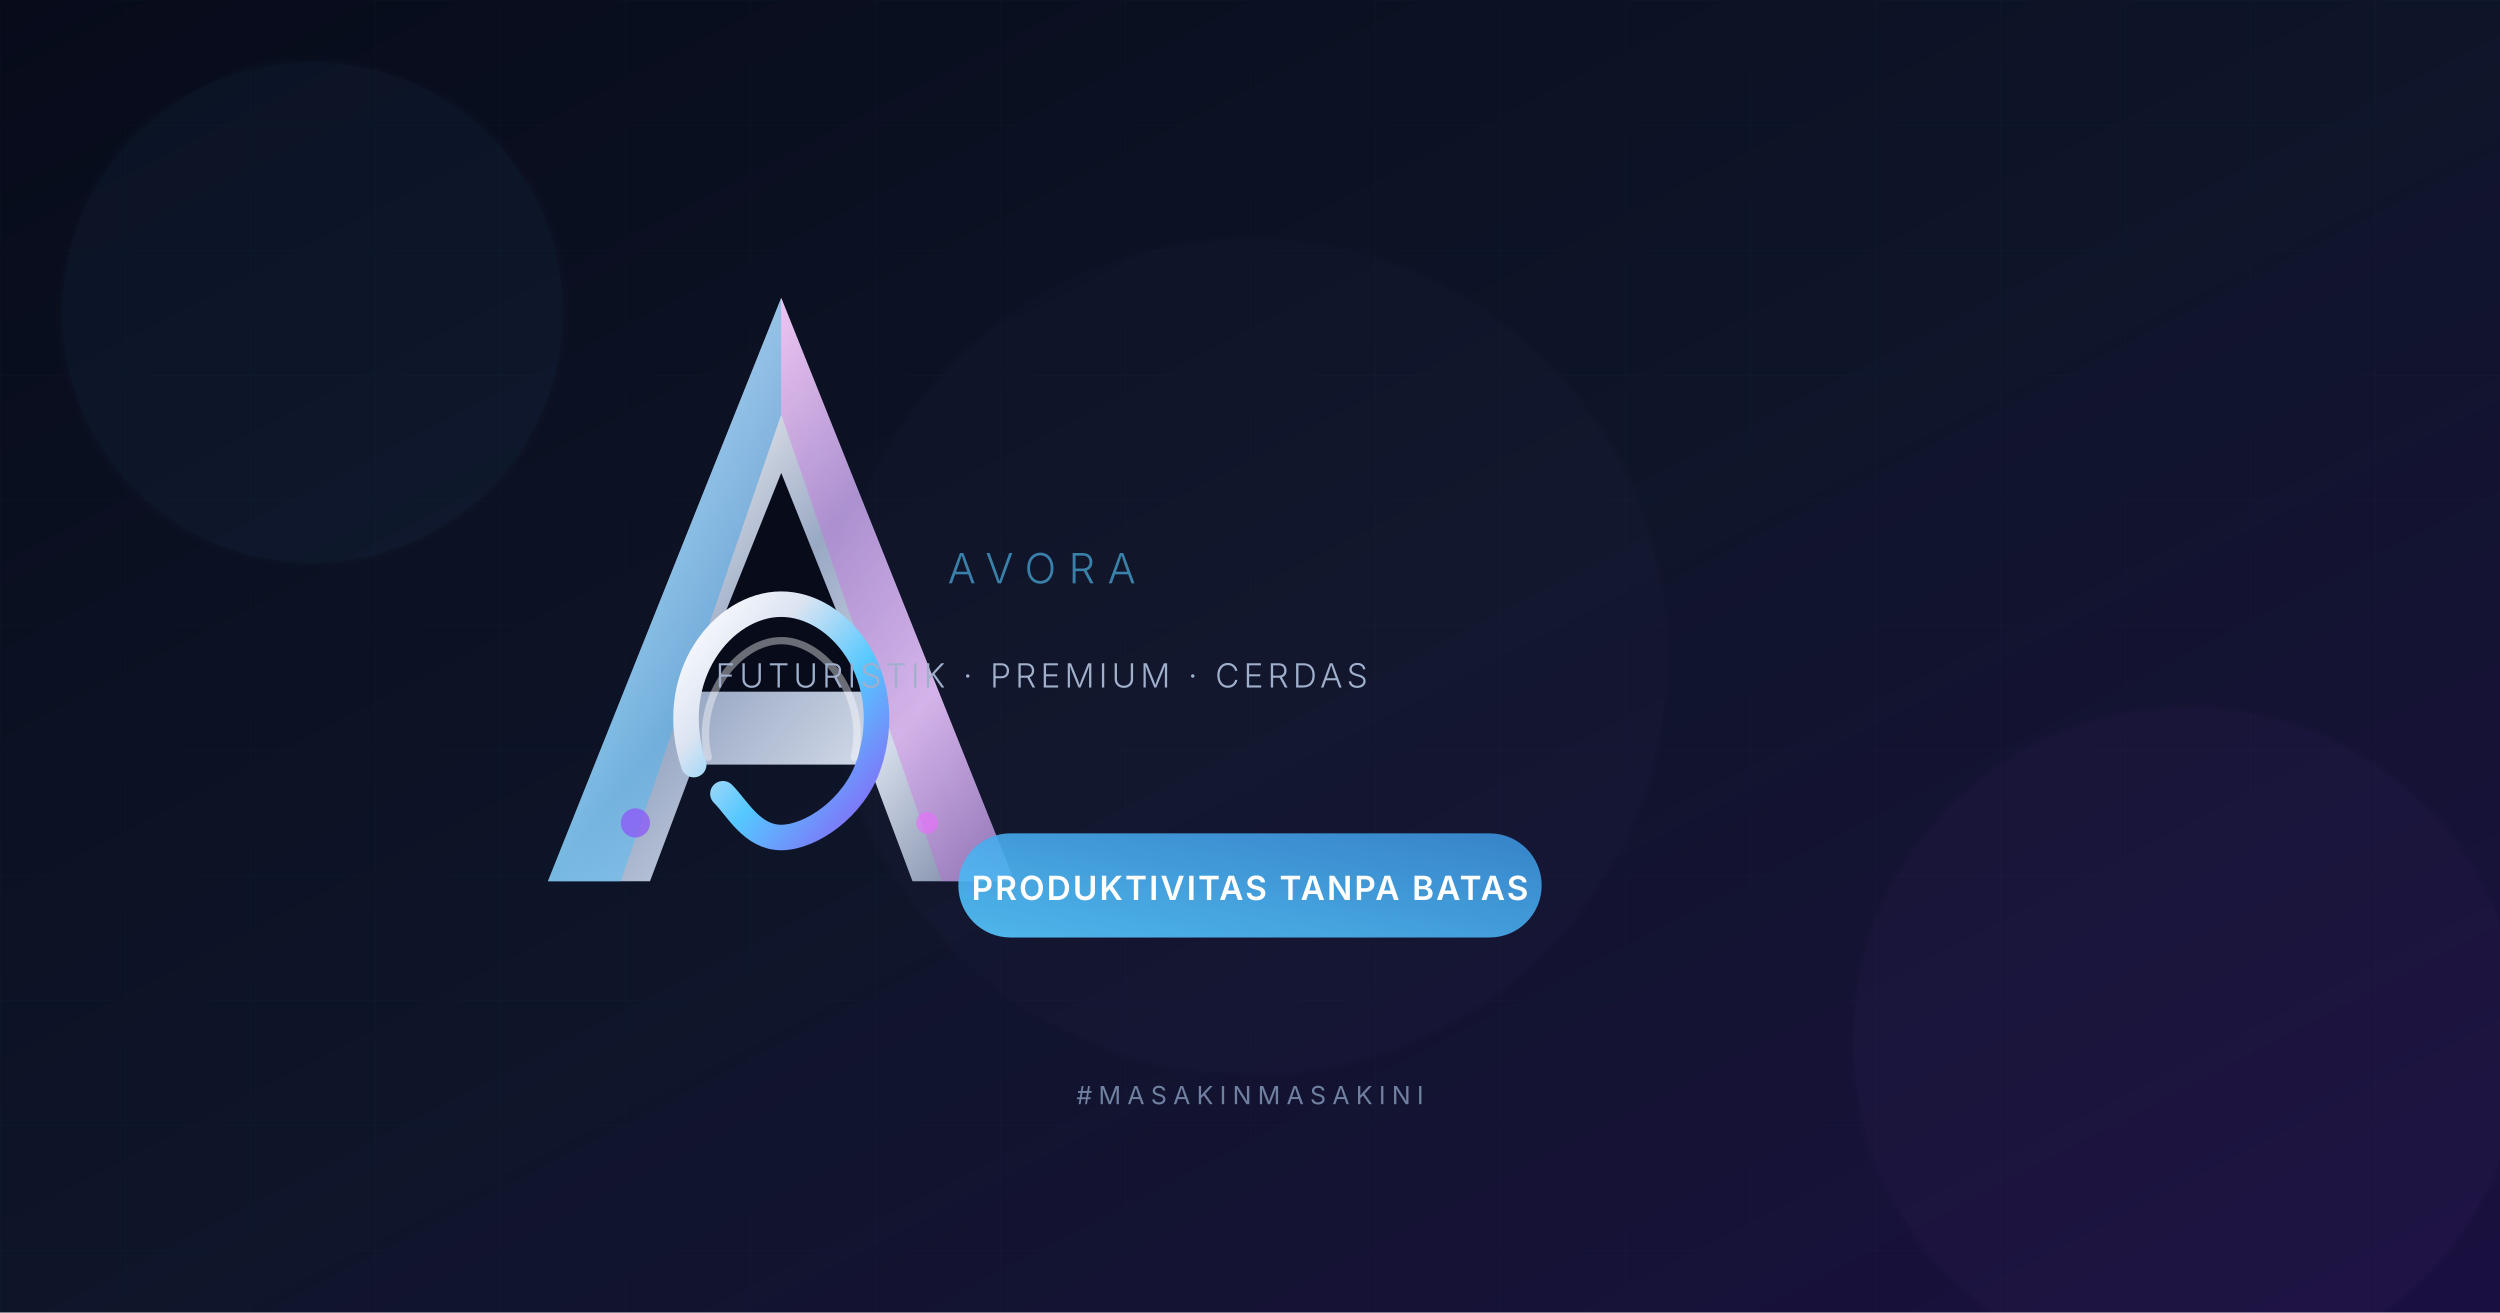
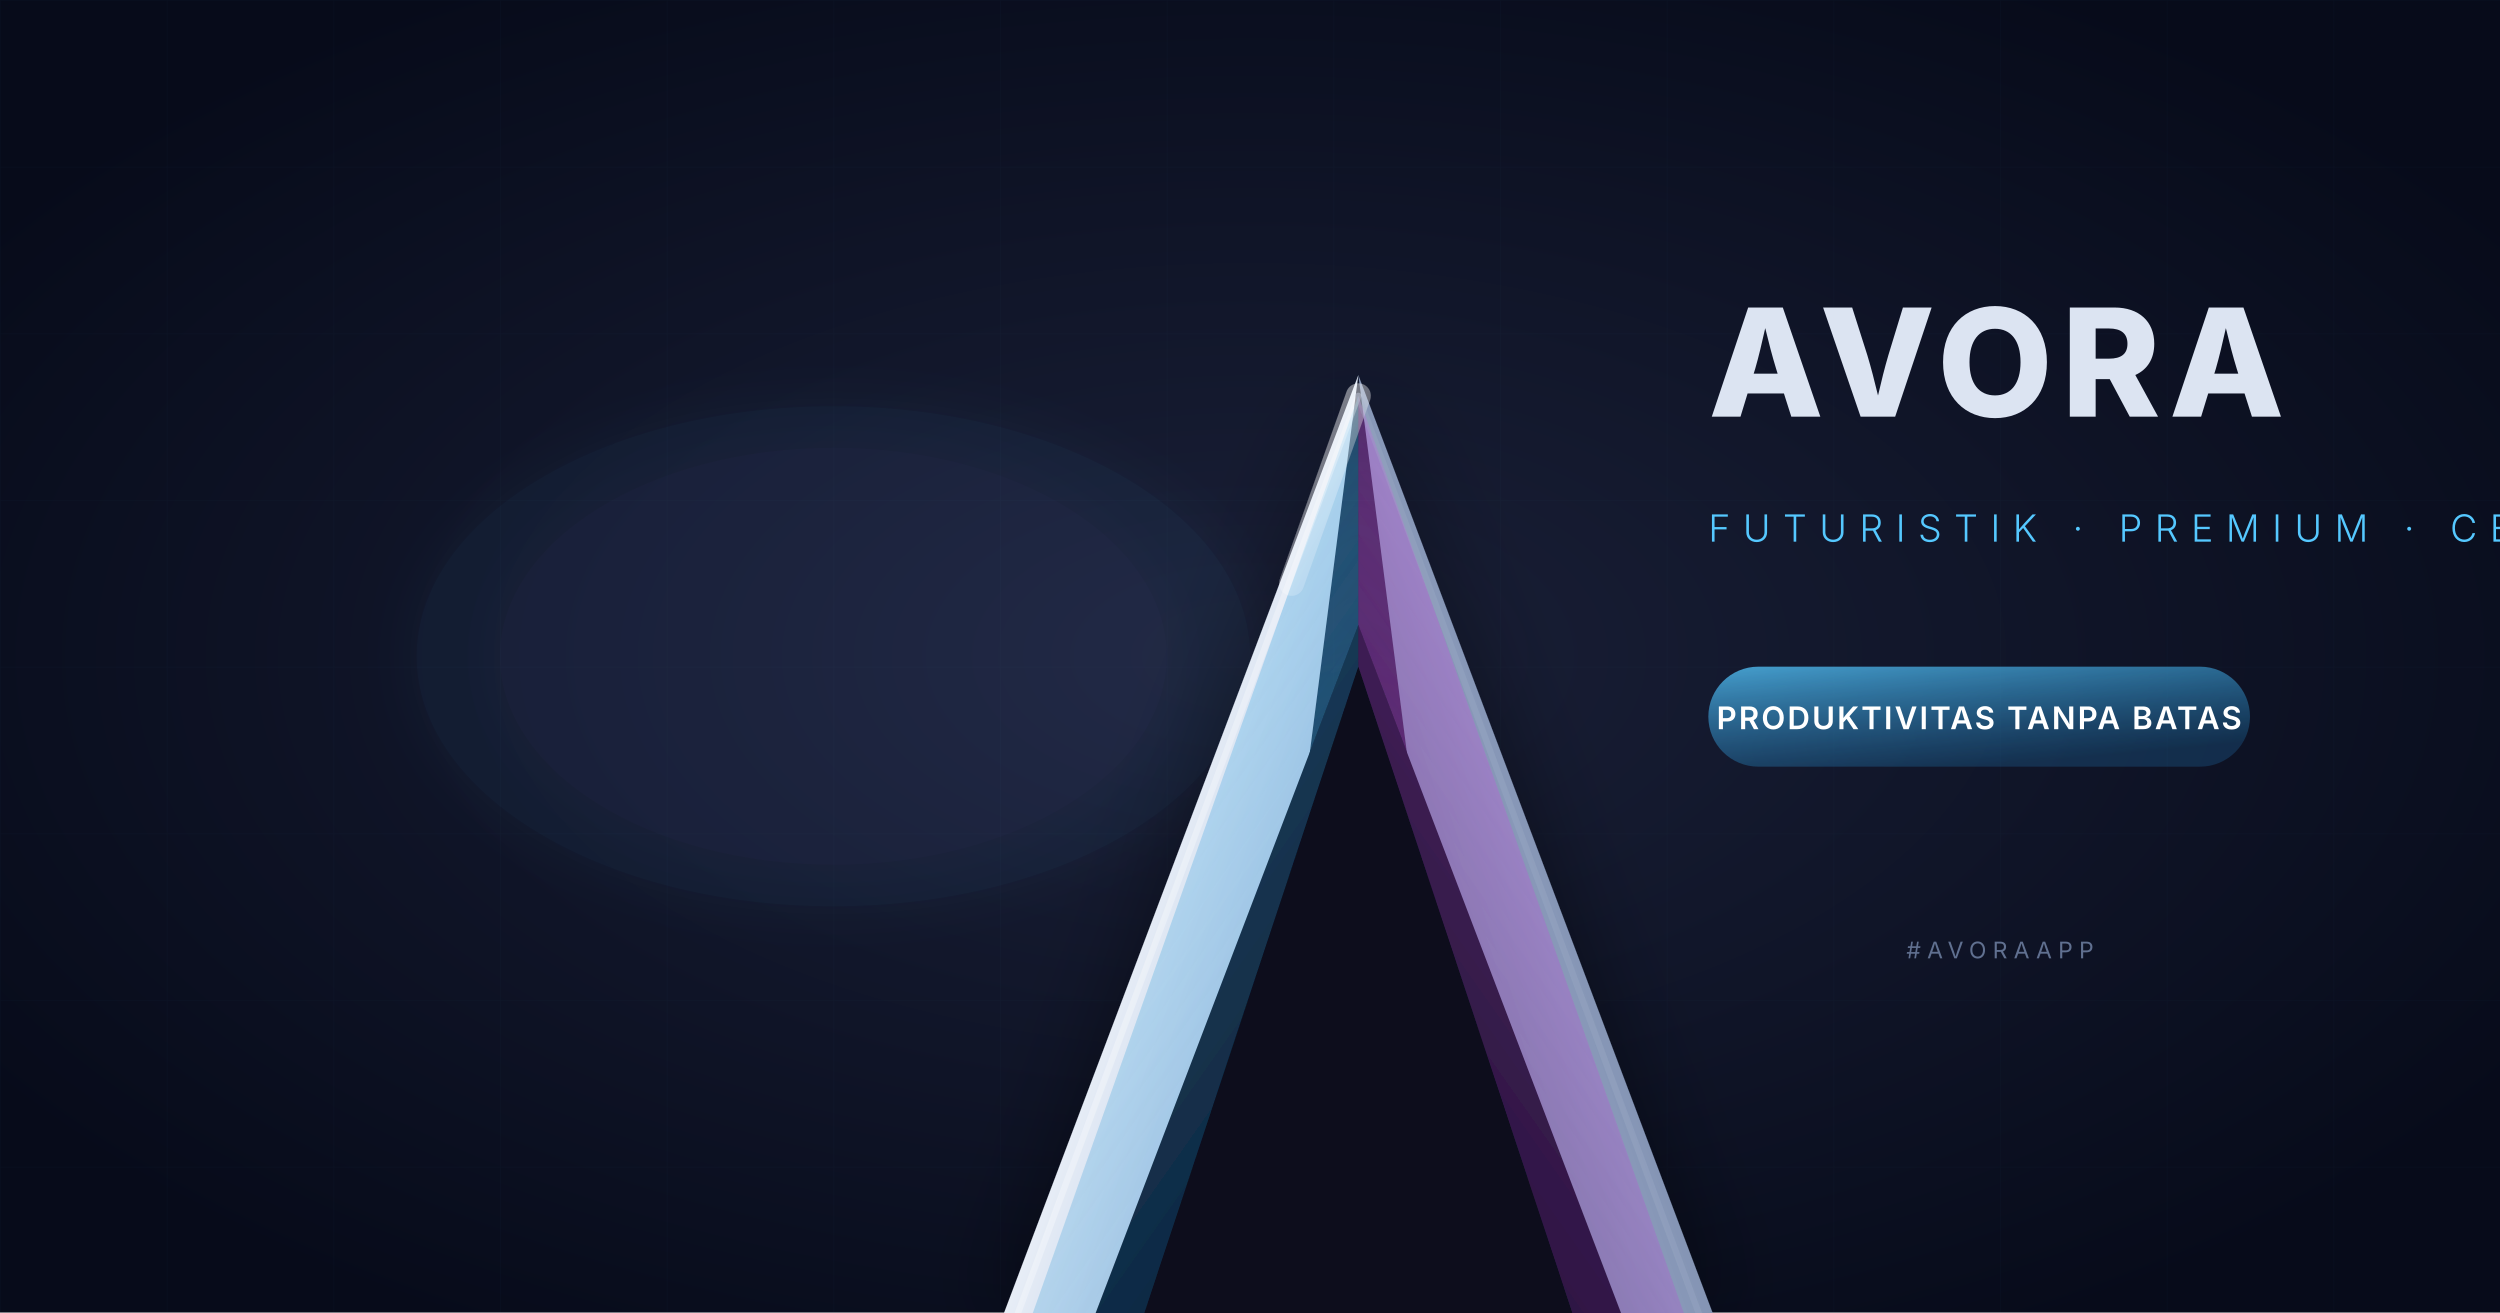
<svg xmlns="http://www.w3.org/2000/svg" width="1200" height="630">
  <defs>
-     <linearGradient id="bg" x1="0" y1="0" x2="1" y2="1">
-       <stop offset="0%" stop-color="#070B1A" />
-       <stop offset="50%" stop-color="#0F1529" />
-       <stop offset="100%" stop-color="#1A1040" />
+     <radialGradient id="bg" cx="50%" cy="50%" r="60%">
+       <stop offset="0%" stop-color="#1A2038" />
+       <stop offset="100%" stop-color="#070B1A" />
+     </radialGradient>
+     <linearGradient id="chrome" x1="0" y1="0" x2="1" y2="1">
+       <stop offset="0%" stop-color="#B0C4DE" />
+       <stop offset="20%" stop-color="#E8EEF6" />
+       <stop offset="40%" stop-color="#FFFFFF" />
+       <stop offset="60%" stop-color="#C0D0E8" />
+       <stop offset="80%" stop-color="#8898B8" />
+       <stop offset="100%" stop-color="#D0DAE8" />
    </linearGradient>
-     <linearGradient id="chrome" x1="0" y1="0" x2="1" y2="1">
-       <stop offset="0%" stop-color="#DCE4F2" />
-       <stop offset="25%" stop-color="#FFFFFF" />
-       <stop offset="50%" stop-color="#A0B0CC" />
-       <stop offset="75%" stop-color="#DCE4F2" />
-       <stop offset="100%" stop-color="#7080A0" />
+     <linearGradient id="chrome-dark" x1="1" y1="0" x2="0" y2="1">
+       <stop offset="0%" stop-color="#405068" />
+       <stop offset="50%" stop-color="#8898B8" />
+       <stop offset="100%" stop-color="#303848" />
    </linearGradient>
-     <linearGradient id="blue-accent" x1="0" y1="1" x2="1" y2="0">
-       <stop offset="0%" stop-color="#55C8FF" />
-       <stop offset="100%" stop-color="#3A8FD9" />
+     <linearGradient id="blue" x1="0" y1="0" x2="0.5" y2="1">
+       <stop offset="0%" stop-color="#55C8FF" stop-opacity="0.9" />
+       <stop offset="100%" stop-color="#2080C0" stop-opacity="0.3" />
    </linearGradient>
-     <linearGradient id="pink-accent" x1="1" y1="0" x2="0" y2="1">
-       <stop offset="0%" stop-color="#EC6BFF" />
-       <stop offset="100%" stop-color="#C845D9" />
+     <linearGradient id="pink" x1="1" y1="0" x2="0.5" y2="1">
+       <stop offset="0%" stop-color="#EC6BFF" stop-opacity="0.9" />
+       <stop offset="100%" stop-color="#A030C0" stop-opacity="0.3" />
    </linearGradient>
-     <linearGradient id="chrome-loop" x1="0" y1="0" x2="1" y2="1">
-       <stop offset="0%" stop-color="#FFFFFF" />
-       <stop offset="30%" stop-color="#DCE4F2" />
-       <stop offset="60%" stop-color="#55C8FF" />
-       <stop offset="100%" stop-color="#8B5CF6" />
+     <linearGradient id="chrome-hl" x1="0.2" y1="0" x2="0.8" y2="1">
+       <stop offset="0%" stop-color="#FFFFFF" stop-opacity="0.8" />
+       <stop offset="100%" stop-color="#FFFFFF" stop-opacity="0.1" />
    </linearGradient>
    <filter id="glow">
-       <feGaussianBlur stdDeviation="2" result="blur" />
+       <feGaussianBlur stdDeviation="12" result="b" />
      <feMerge>
-         <feMergeNode in="blur" />
+         <feMergeNode in="b" />
        <feMergeNode in="SourceGraphic" />
      </feMerge>
    </filter>
-     <pattern id="grid" width="60" height="60" patternUnits="userSpaceOnUse" opacity="0.03">
-       <path d="M60 0 L0 0 0 60" fill="none" stroke="#55C8FF" stroke-width="0.5" />
+     <filter id="shadow">
+       <feDropShadow dx="0" dy="6" stdDeviation="12" flood-color="#000" flood-opacity="0.5" />
+     </filter>
+     <pattern id="grid" width="80" height="80" patternUnits="userSpaceOnUse" opacity="0.03">
+       <path d="M80 0L0 0 0 80" fill="none" stroke="#55C8FF" stroke-width="0.5" />
    </pattern>
  </defs>
  <rect width="1200" height="630" fill="url(#bg)" />
  <rect width="1200" height="630" fill="url(#grid)" />
-   <circle cx="150" cy="150" r="120" fill="#55C8FF" opacity="0.04" filter="url(#glow)" />
-   <circle cx="1050" cy="500" r="160" fill="#EC6BFF" opacity="0.03" filter="url(#glow)" />
-   <circle cx="600" cy="315" r="200" fill="#8B5CF6" opacity="0.02" filter="url(#glow)" />
-   <g transform="translate(200, 115) scale(3.5)">
-     <path d="M50 8 L18 88 L32 88 L38 72 L62 72 L68 88 L82 88 L50 8Z" fill="url(#chrome)" opacity="0.95" />
-     <path d="M50 32 L38 62 L62 62 L50 32Z" fill="#070B1A" />
-     <path d="M50 8 L18 88 L28 88 L50 24Z" fill="url(#blue-accent)" opacity="0.5" />
-     <path d="M50 8 L82 88 L72 88 L50 24Z" fill="url(#pink-accent)" opacity="0.3" />
-     <path d="M38 72 C34 60 42 50 50 50 C58 50 66 60 62 72 C60 78 54 82 50 82 C46 82 44 78 42 76" fill="none" stroke="url(#chrome-loop)" stroke-width="3.5" stroke-linecap="round" />
-     <path d="M40 71 C38 63 44 55 50 55 C56 55 62 63 60 71" fill="none" stroke="#FFFFFF" stroke-width="1" stroke-linecap="round" opacity="0.4" />
-     <circle cx="30" cy="80" r="2" fill="#8B5CF6" opacity="0.8" />
-     <circle cx="70" cy="80" r="1.5" fill="#EC6BFF" opacity="0.6" />
+   <ellipse cx="400" cy="315" rx="200" ry="120" fill="#55C8FF" opacity="0.05" filter="url(#glow)" />
+   <ellipse cx="400" cy="315" rx="160" ry="100" fill="#EC6BFF" opacity="0.03" filter="url(#glow)" />
+   <g transform="translate(140, 60) scale(2)" filter="url(#shadow)">
+     <path d="M256 60L120 420L180 450L220 340" fill="url(#chrome)" />
+     <path d="M256 60L392 420L332 450L292 340" fill="url(#chrome-dark)" />
+     <path d="M180 340C200 310 230 295 256 295C282 295 312 310 332 340C340 355 335 365 328 370C310 380 282 385 256 385C230 385 202 380 184 370C177 365 172 355 180 340Z" fill="url(#chrome)" />
+     <path d="M256 120L340 340C345 352 340 358 332 362C318 368 290 372 256 372C222 372 194 368 180 362C172 358 167 352 172 340L256 120Z" fill="#070B1A" />
+     <path d="M256 65L130 420L160 420L256 130Z" fill="url(#blue)" opacity="0.5" />
+     <path d="M256 65L382 420L352 420L256 130Z" fill="url(#pink)" opacity="0.5" />
+     <path d="M256 65L240 110" stroke="url(#chrome-hl)" stroke-width="6" stroke-linecap="round" opacity="0.7" />
+     <path d="M256 65L125 418" stroke="#FFF" stroke-width="1.5" stroke-linecap="round" opacity="0.3" />
+     <path d="M256 65L387 418" stroke="#A0B0C8" stroke-width="1.5" stroke-linecap="round" opacity="0.3" />
  </g>
-   <text x="500" y="280" font-family="Inter, Arial, sans-serif" font-size="20" fill="#55C8FF" opacity="0.6" letter-spacing="6" text-anchor="middle" font-weight="300">AVORA</text>
-   <text x="500" y="330" font-family="Inter, Arial, sans-serif" font-size="16" fill="#A0B0CC" text-anchor="middle" letter-spacing="2" font-weight="300">FUTURISTIK · PREMIUM · CERDAS</text>
-   <rect x="460" y="400" width="280" height="50" rx="25" fill="url(#blue-accent)" opacity="0.9" />
-   <text x="600" y="432" font-family="Inter, Arial, sans-serif" font-size="16" font-weight="600" fill="#FFFFFF" text-anchor="middle" letter-spacing="1">PRODUKTIVITAS TANPA BATAS</text>
-   <line x1="300" y1="490" x2="900" y2="490" stroke="url(#chrome)" stroke-width="0.5" opacity="0.3" />
-   <text x="600" y="530" font-family="Inter, Arial, sans-serif" font-size="12" fill="#7080A0" text-anchor="middle" letter-spacing="3">#MASAKINMASAKINI</text>
+   <text x="820" y="200" font-family="Inter, Arial, sans-serif" font-size="72" font-weight="800" fill="#DCE4F2" letter-spacing="4">AVORA</text>
+   <text x="820" y="260" font-family="Inter, Arial, sans-serif" font-size="18" fill="#55C8FF" letter-spacing="6" font-weight="300">FUTURISTIK · PREMIUM · CERDAS</text>
+   <rect x="820" y="320" width="260" height="48" rx="24" fill="url(#blue)" opacity="0.85" />
+   <text x="950" y="350" font-family="Inter, Arial, sans-serif" font-size="15" font-weight="600" fill="#FFFFFF" text-anchor="middle" letter-spacing="1">PRODUKTIVITAS TANPA BATAS</text>
+   <line x1="820" y1="420" x2="1100" y2="420" stroke="url(#chrome)" stroke-width="0.5" opacity="0.3" />
+   <text x="960" y="460" font-family="Inter, Arial, sans-serif" font-size="11" fill="#607090" text-anchor="middle" letter-spacing="3">#AVORAAPP</text>
</svg>
